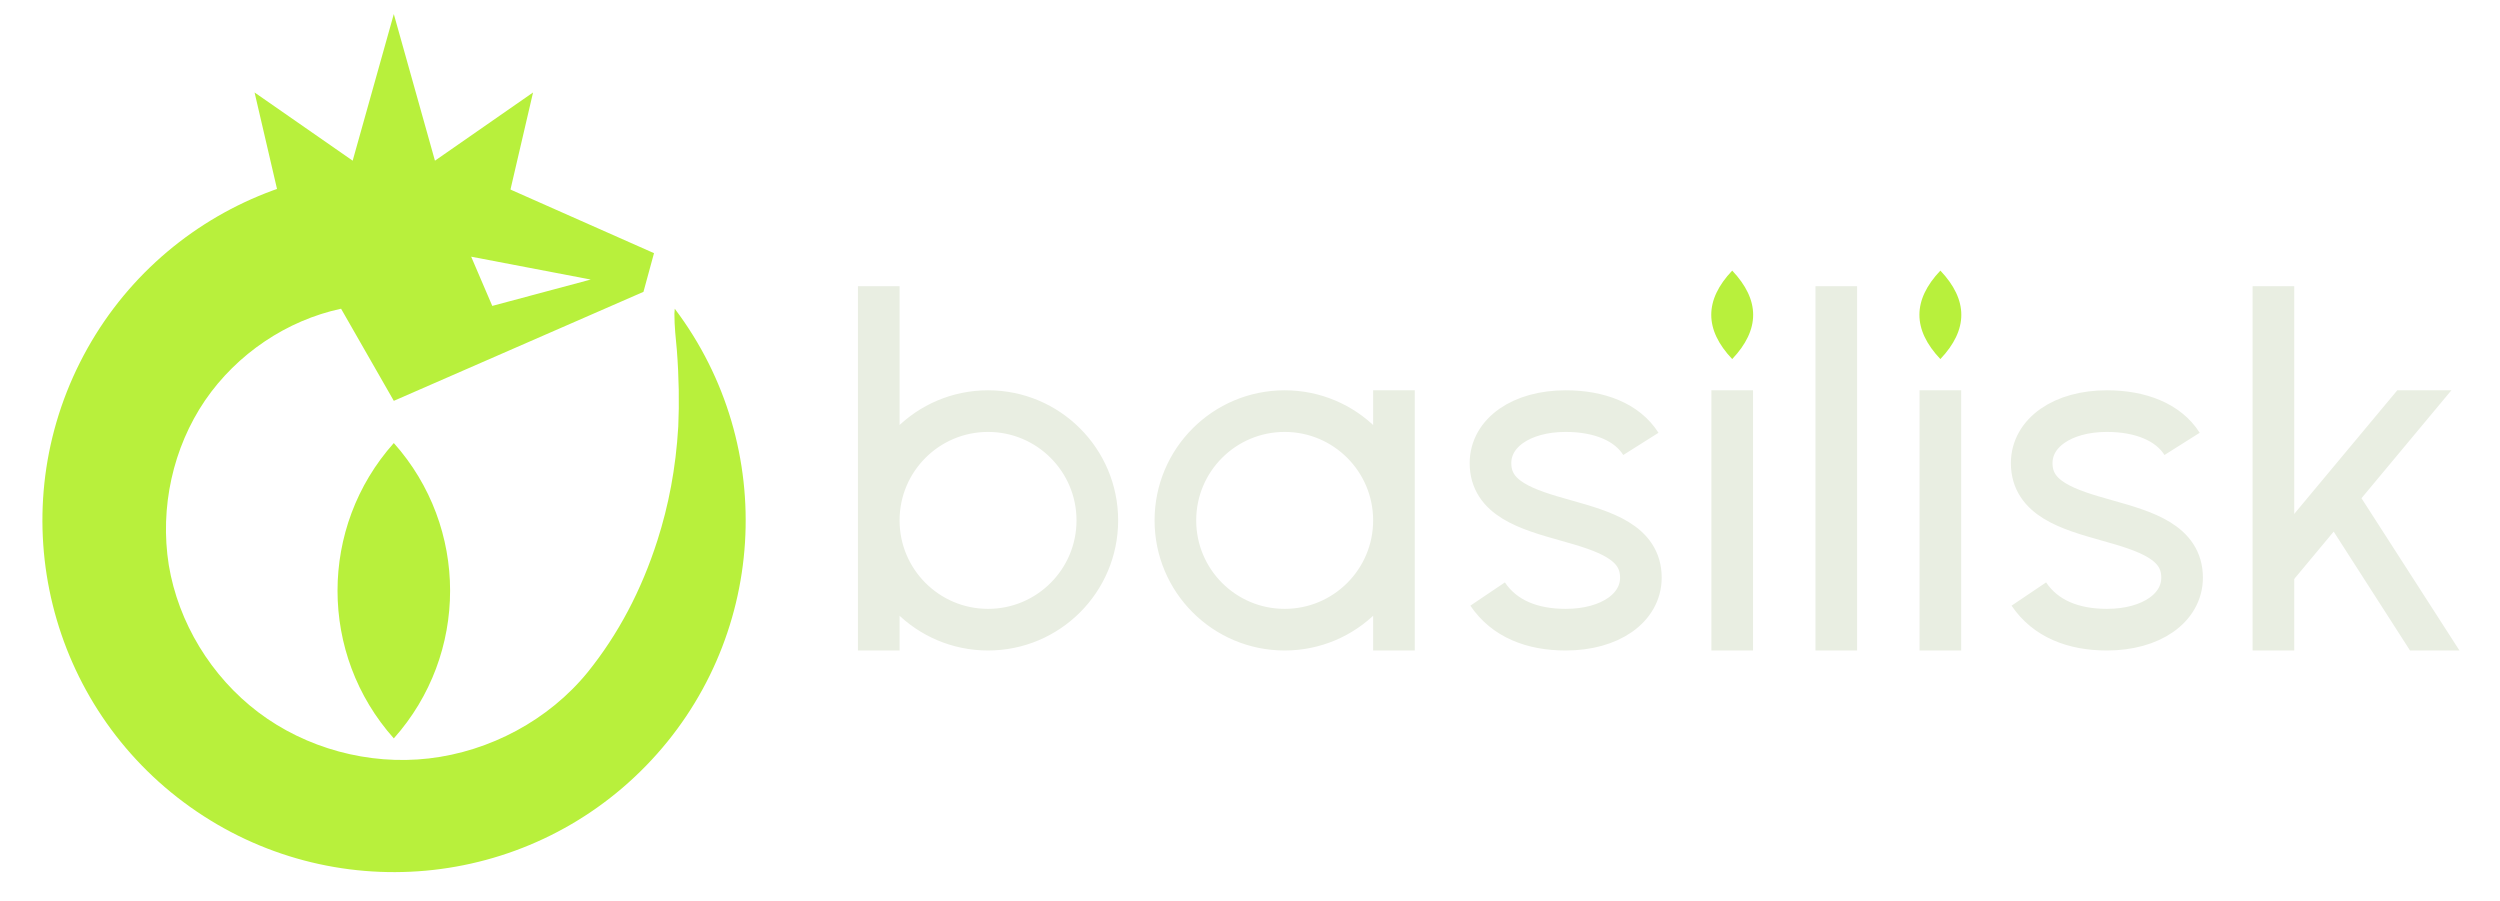
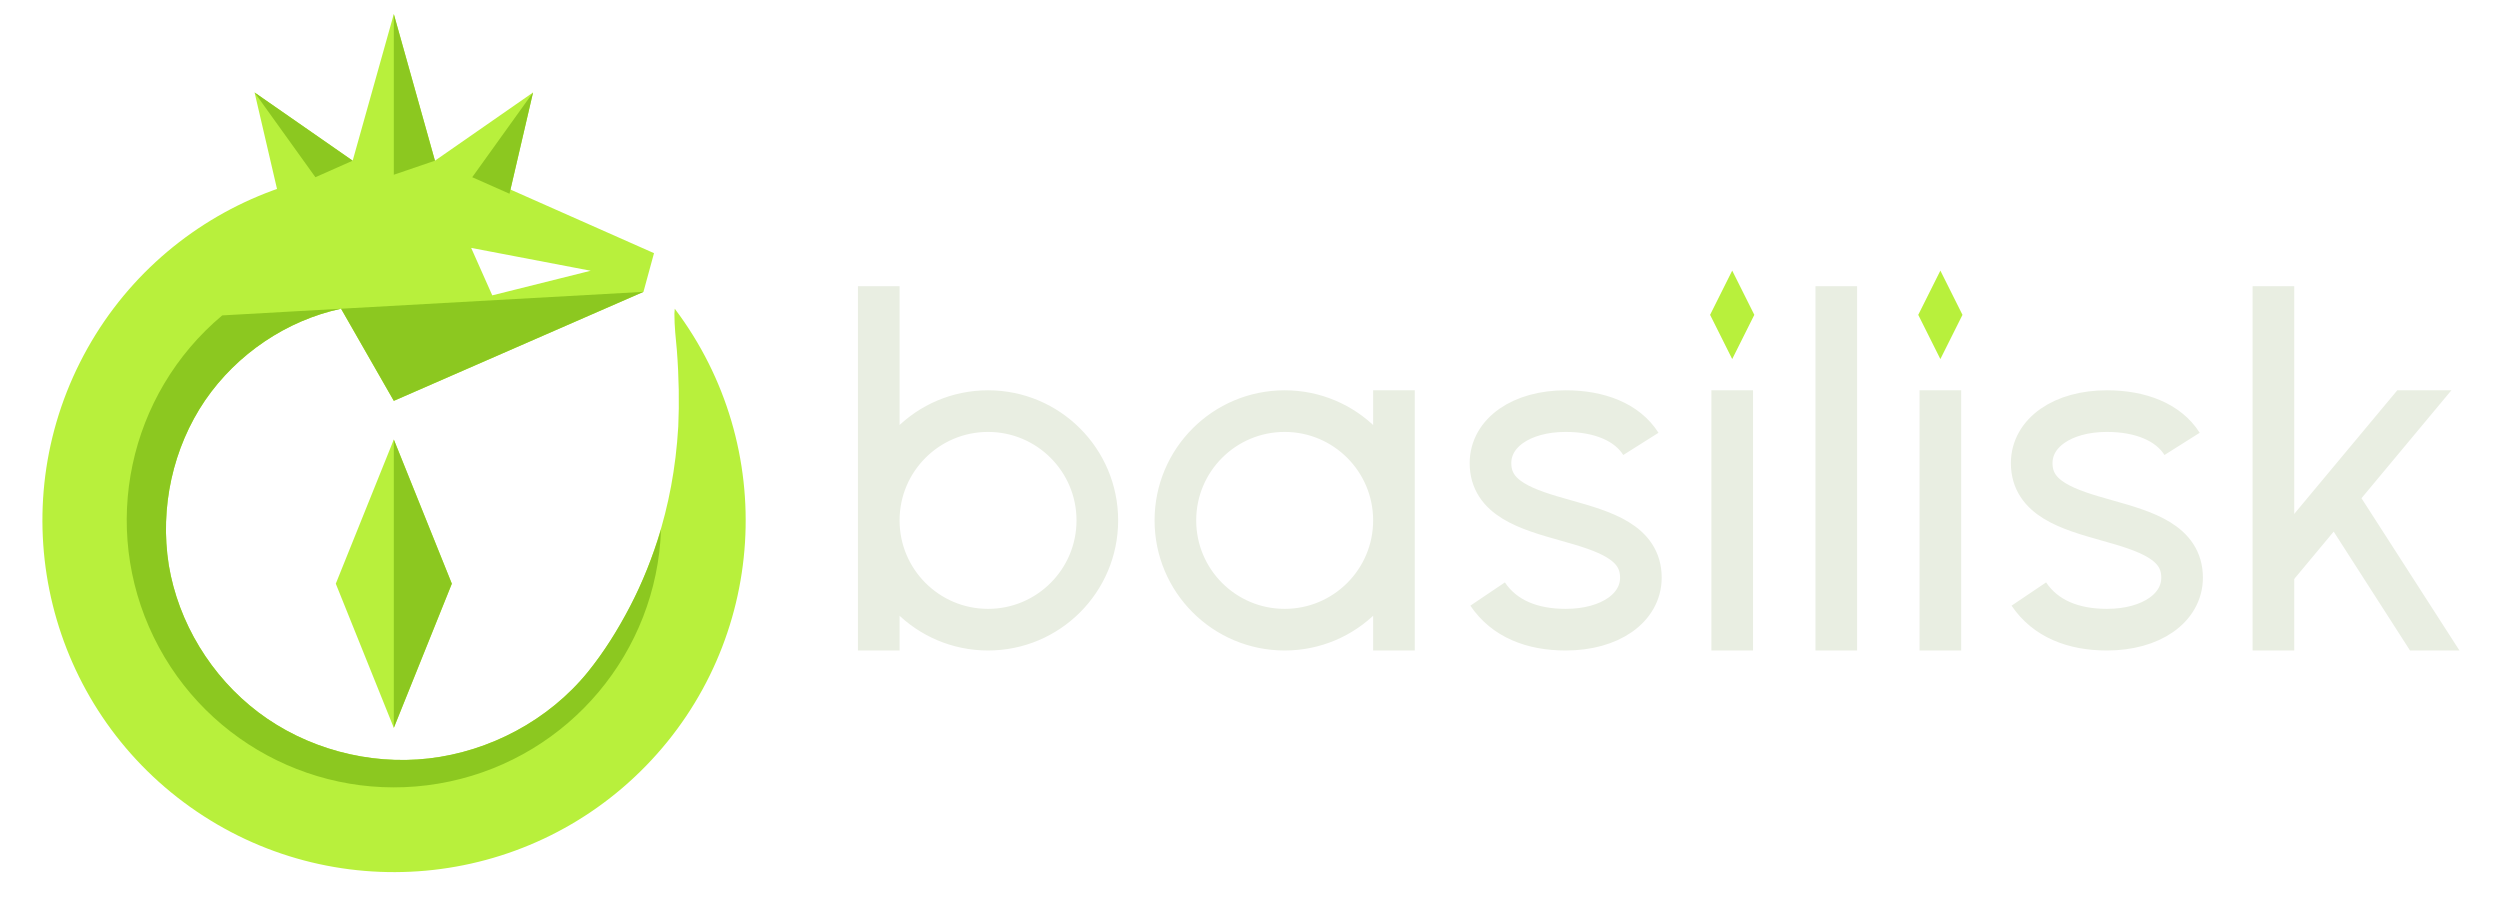
<svg xmlns="http://www.w3.org/2000/svg" viewBox="0 0 711 256" role="img" aria-label="basilisk">
-   <g fill="#B8F03C" transform="translate(-16 0)">
-     <path fill-rule="evenodd" d="M158.9 52.9 A100 100 0 1 0 207.9 87.8 L207.8 89.2 C207.8 93 208.2 96.3 208.5 99.6 C209.1 107.4 209.2 114.6 208.9 121.3 C208.2 133.3 206.1 143.9 203 153.6 C198.4 168 191.8 180.4 183.2 191.1 C172 204.9 155.2 213.7 138 215.7 C120.8 217.7 103 212.8 89.5 202.6 C76 192.4 66.7 177 64 160.7 C61.4 144.3 65.2 127.3 74.3 113.9 C83.4 100.6 97.6 91.1 113 87.8 L128 114 L199 83 L202 72 Z M150 73 L184 79.5 L156 87 Z" />
-     <path d="M95.1 55.1 L88.4 26.3 L116.3 45.7 L128 4 L139.7 45.7 L167.6 26.3 L160.9 55.1 Z" />
-     <path d="M128 126 A63.1 63.1 0 0 1 128 210 A63.1 63.1 0 0 1 128 126 Z" />
+   <g transform="translate(-16 0)">
+     <g fill="#B8F03C">
+       <path fill-rule="evenodd" d="M158.9 52.9 A100 100 0 1 0 207.9 87.8 L207.8 89.2 C207.8 93 208.2 96.3 208.5 99.6 C209.1 107.4 209.2 114.6 208.9 121.3 C208.2 133.3 206.1 143.9 203 153.6 C198.4 168 191.8 180.4 183.2 191.1 C172 204.9 155.2 213.7 138 215.7 C120.8 217.7 103 212.8 89.5 202.6 C76 192.4 66.7 177 64 160.7 C61.4 144.3 65.2 127.3 74.3 113.9 C83.4 100.6 97.6 91.1 113 87.8 L128 114 L199 83 L202 72 Z M150 70.5 L184 77 L156 84 Z" />
+       <path d="M95.1 55.1 L88.4 26.3 L116.3 45.7 L128 4 L139.7 45.7 L167.6 26.3 L160.9 55.1 Z" />
+       <path d="M128 125 L144.5 166 L128 207 L111.5 166 Z" />
+     </g>
+     <path fill="#8CC820" d="M199 83 L113 87.8 C97.6 91.1 83.4 100.6 74.3 113.9 C65.2 127.3 61.4 144.3 64 160.7 C66.7 177 76 192.4 89.5 202.6 C103 212.8 120.8 217.7 138 215.7 C155.2 213.7 172 204.9 183.2 191.1 C187.8 185.4 191.7 179.1 195.2 172.4 C198.7 165.7 201.6 158.5 204 150.6 A76 76 0 1 1 79.2 89.7 L113 87.8 L128 114 Z M88.4 26.3 L116.3 45.7 L105.7 50.4 Z M128 4 L139.7 45.7 L128 49.7 Z M167.6 26.3 L160.9 55.1 L150.3 50.4 Z M128 125 L144.5 166 L128 207 Z" />
  </g>
  <g transform="translate(244 81.4) scale(0.74)">
    <path fill="none" stroke="#E9EEE2" stroke-width="16" d="M8 0 V140 M8 90 a42 42 0 1 0 84 0 a42 42 0 1 0 -84 0 M206 40 V140 M122 90 a42 42 0 1 0 84 0 a42 42 0 1 0 -84 0 M300.9 60.6 C295.6 52.2 284.9 48 272 48 C254.9 48 243.1 56.4 243.1 68 C243.1 81.6 257 85.8 272 90 C287 94.2 300.9 98.4 300.9 112 C300.9 123.6 289.1 132 272 132 C259.1 132 248.4 127.8 242 118.3 M336 40 V140 M376 0 V140 M416 40 V140 M508.9 60.6 C503.6 52.2 492.9 48 480 48 C462.9 48 451.1 56.4 451.1 68 C451.1 81.6 465 85.8 480 90 C495 94.2 508.9 98.4 508.9 112 C508.9 123.6 497.1 132 480 132 C467.1 132 456.4 127.8 450 118.3 M544 0 V140" />
    <path fill="#E9EEE2" d="M548 87.5 H552 L591.6 40 H612.4 L552 112.5 H548 Z M576.7 79.7 L615.5 140 H596.5 L563.3 88.3 Z" />
-     <path fill="#B8F03C" d="M336 -6 Q352.1 11 336 28 Q319.9 11 336 -6 Z M416 -6 Q432.1 11 416 28 Q399.9 11 416 -6 Z" />
+     <path fill="#B8F03C" d="M336 -6 L344.5 11 L336 28 L327.5 11 Z M416 -6 L424.5 11 L416 28 L407.5 11 Z" />
  </g>
</svg>
